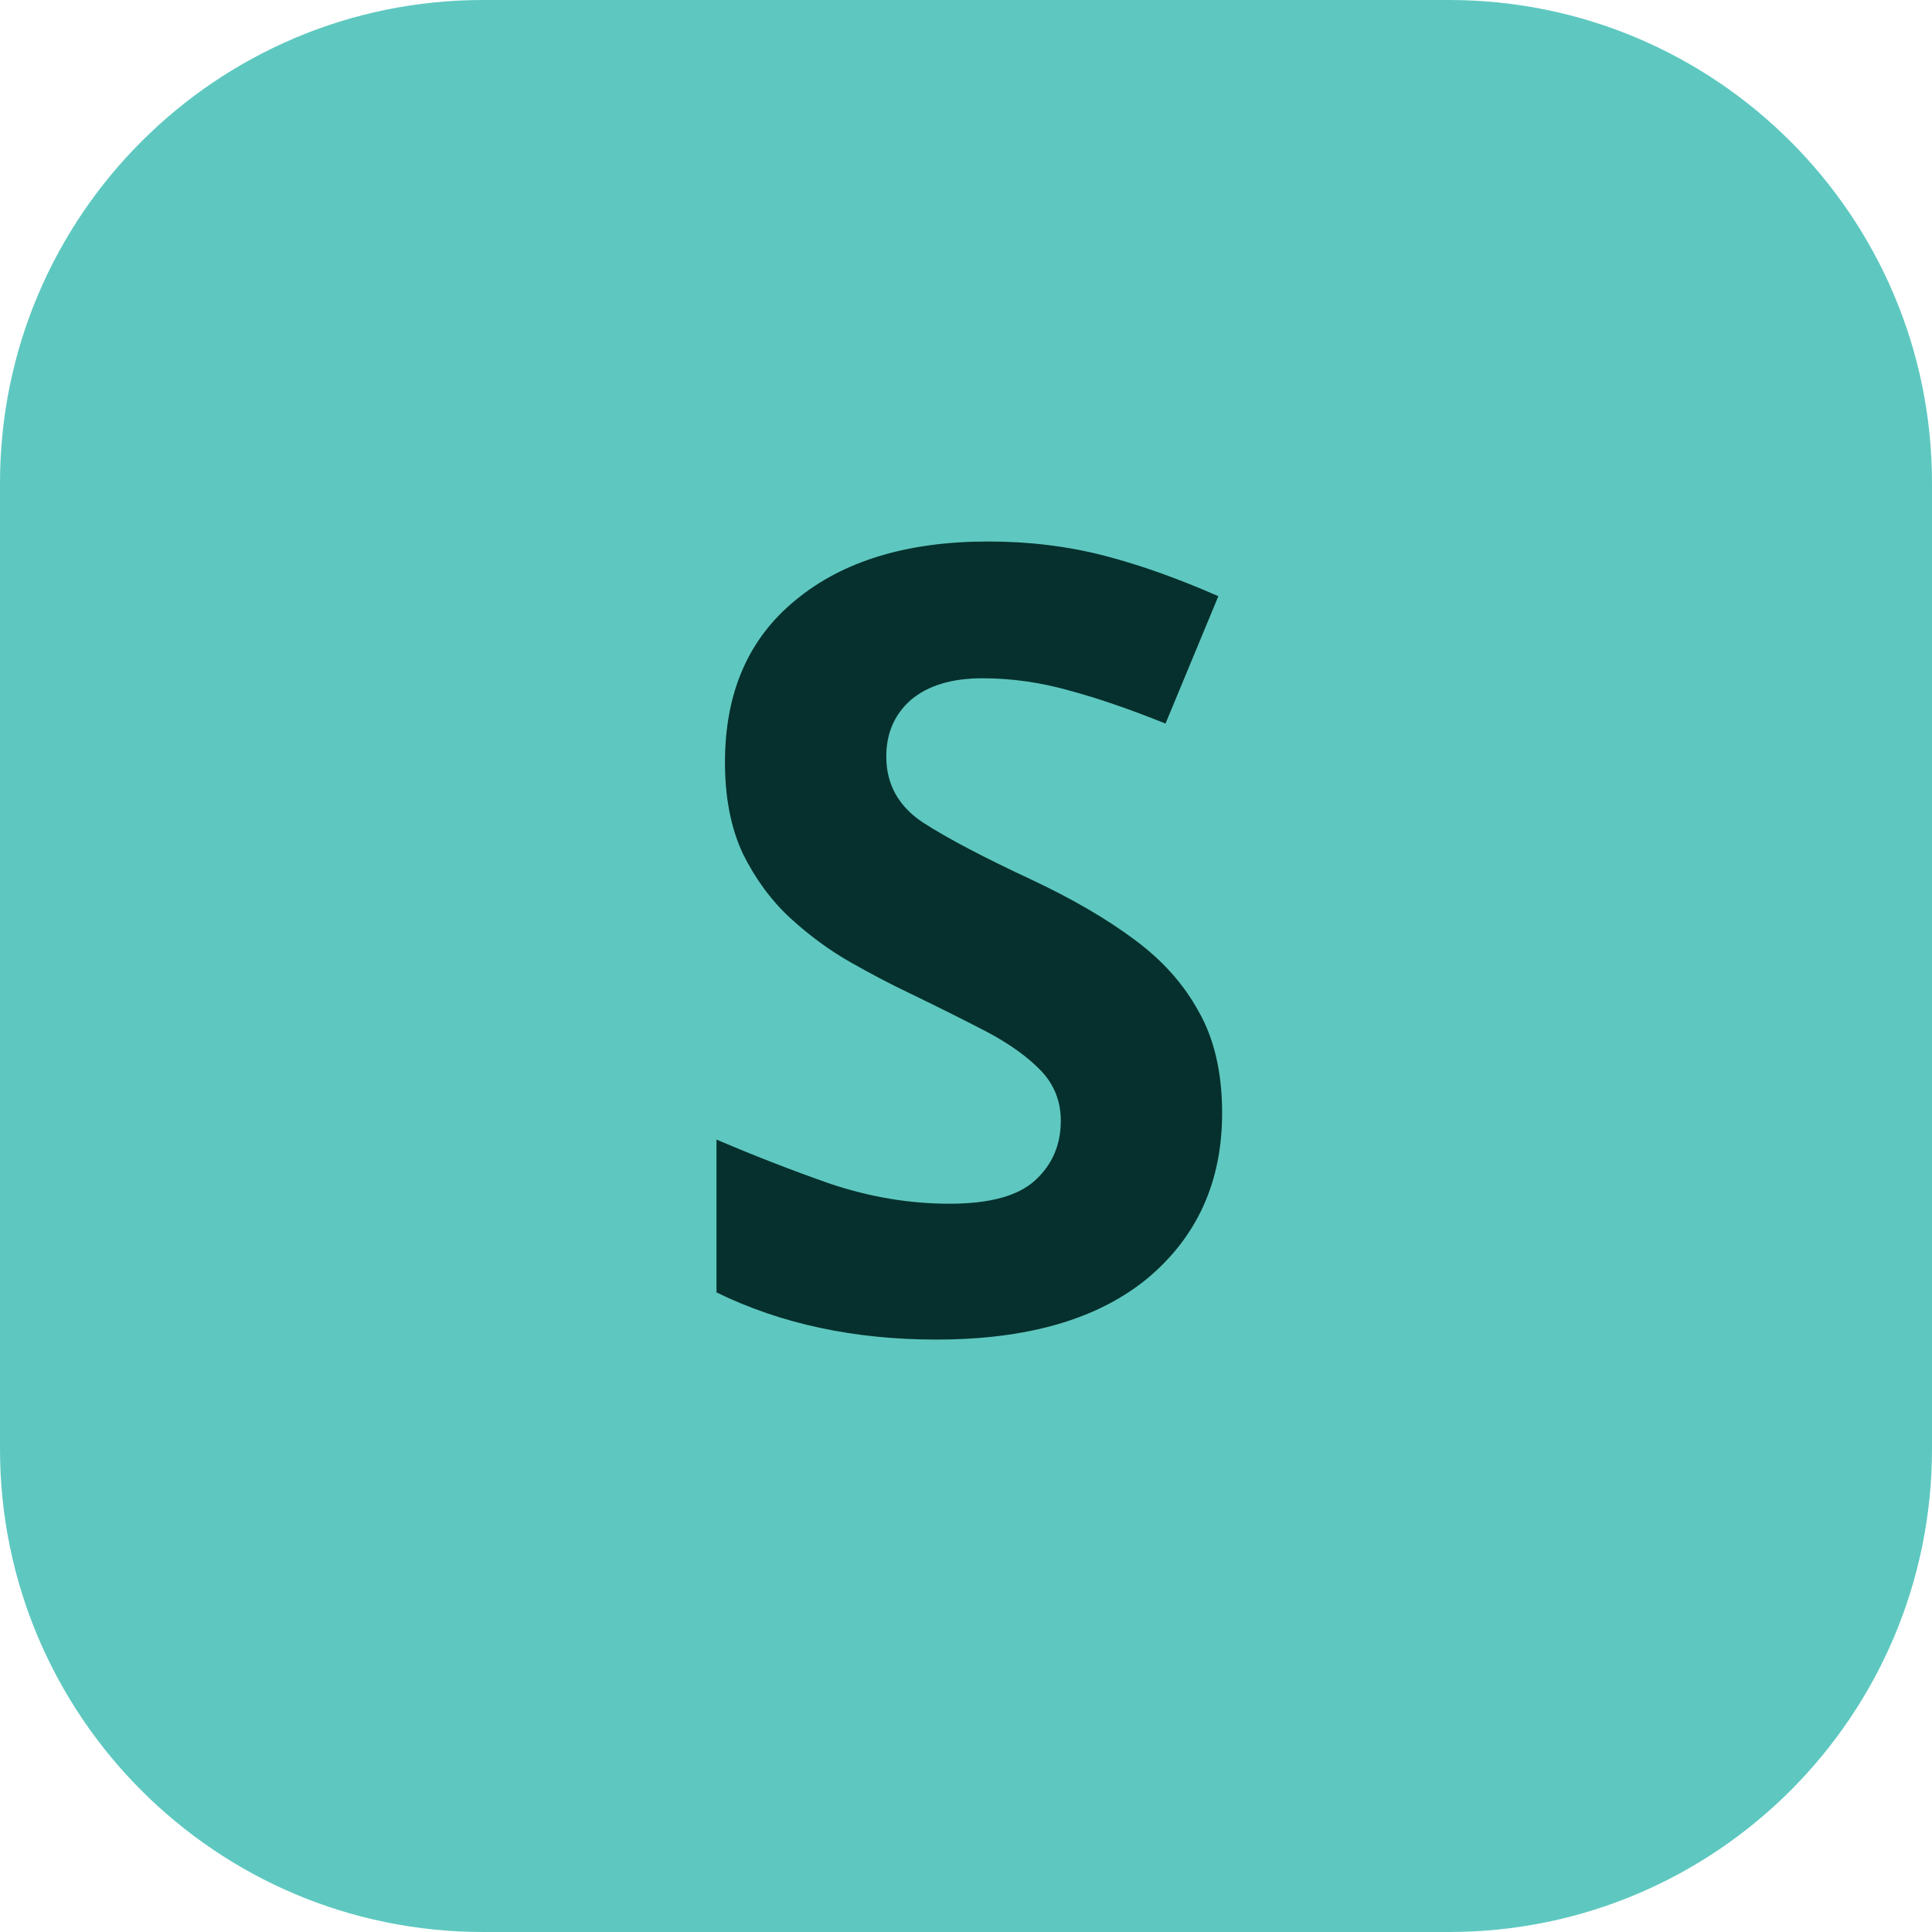
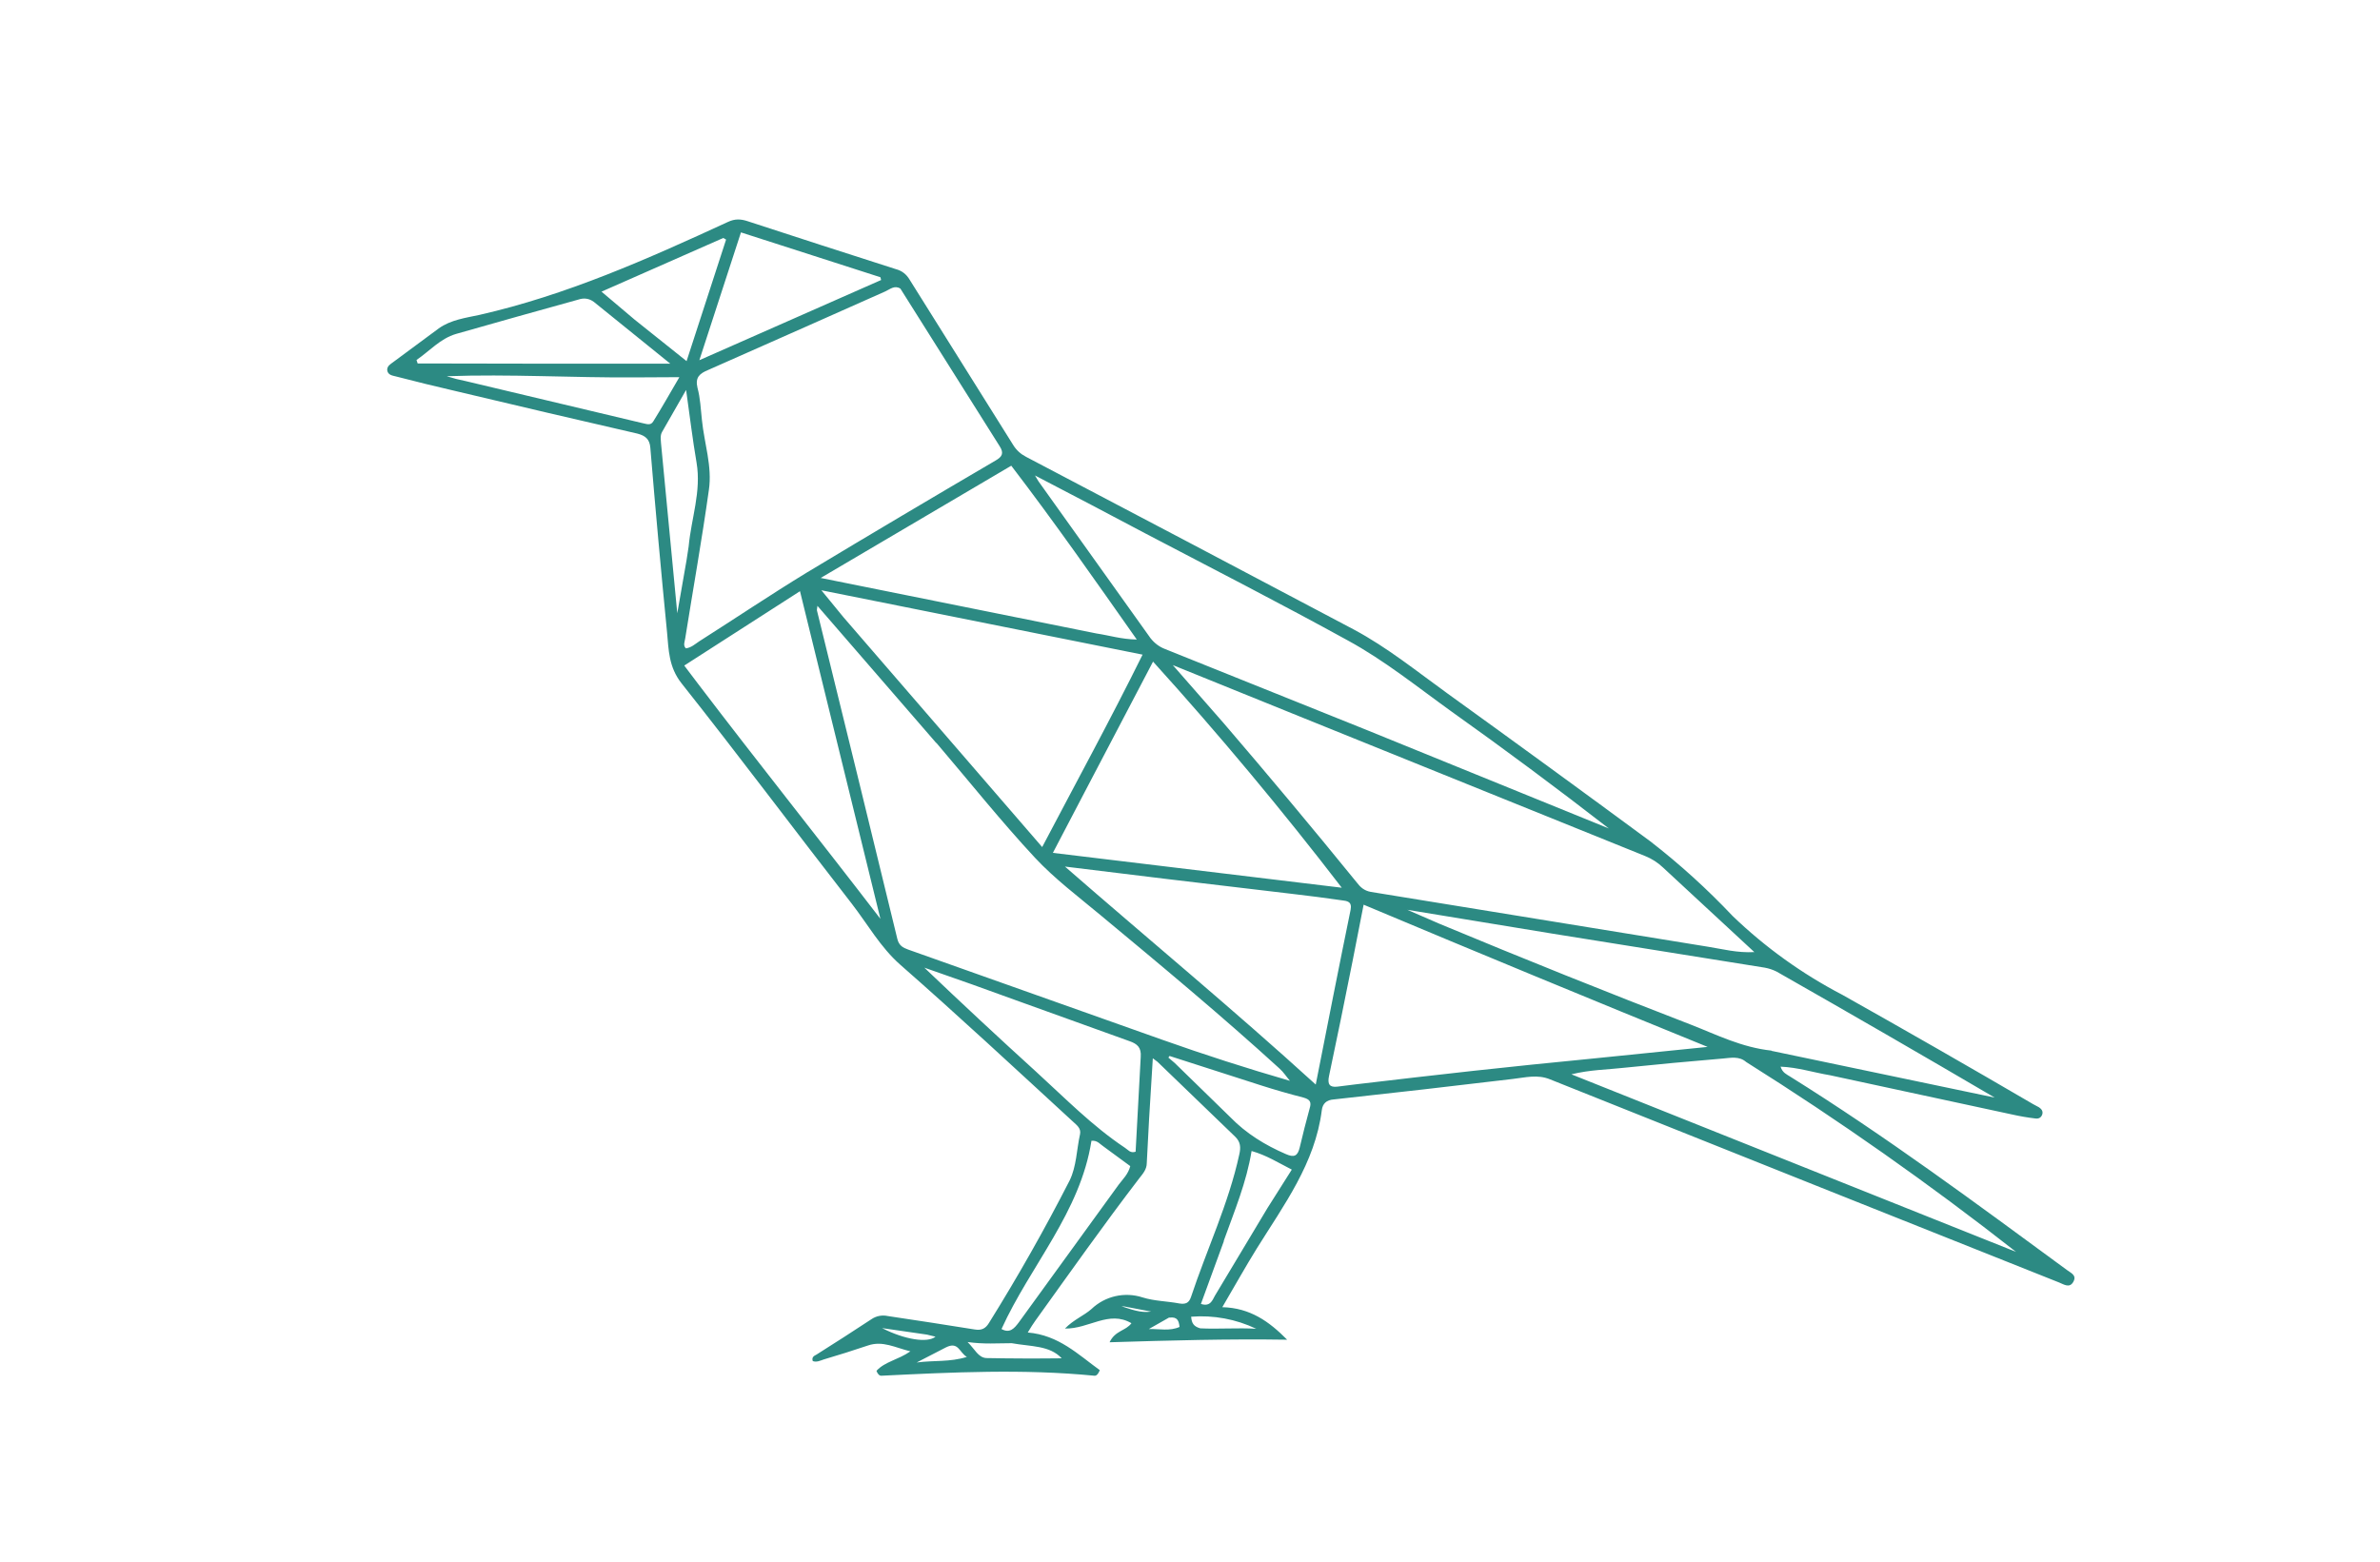
- <svg xmlns="http://www.w3.org/2000/svg" viewBox="0 0 32 32">
-   <rect width="32" height="32" rx="8" fill="#5EC8C0" />
-   <text x="16" y="22" font-family="Sora, sans-serif" font-size="18" font-weight="800" fill="#06302D" text-anchor="middle">S</text>
+ <svg xmlns="http://www.w3.org/2000/svg" viewBox="0 0 1024 672" fill="#2c8a83">
+   <path d="M787.4 462.7c-7.2-1.2-13.9-3.4-21.3-3.7.8 2.6 2.6 3.3 4 4.2 41.2 25.7 80.1 54.6 119.2 83.3 1.7 1.3 4.3 2.2 2.8 5-1.6 3-4.1 1.2-6.1.4L783.4 511 667 464.5c-5.5-2.3-10.8-.8-16.2-.2q-38.4 4.6-76.9 8.8-4.7.3-5.2 4.7c-2.9 22.8-16.3 40.7-28 59.5-4.9 7.9-9.4 16-14.8 25.2 12 .3 20.2 6.2 27.9 14-25.3-.4-50.4.3-76.4 1.1 2.4-5.1 7-4.9 9.4-8.2-9.7-5.7-18.3 2.5-28.6 2.3 3.8-3.9 8.1-5.5 11.4-8.4a22 22 0 0 1 22-5c5.1 1.6 10.6 1.6 15.8 2.6 2.6.4 4.1-.1 5-2.7 6.8-20.5 16.2-40.2 20.8-61.4.7-3 .6-5.4-1.8-7.7L498 456.9l-2-1.5-1.6 26.1-1 19c0 2.7-1.7 4.6-3.2 6.5-15.4 20.1-30 40.8-44.8 61.4q-1.3 1.8-3.2 5c13.3 1.1 21.7 9.5 31 16.2q-1 2.5-2.3 2.4c-30.6-3-61.1-1.5-91.7 0q-1.3 0-2.1-2.1c3.6-4 9.3-4.7 14.6-8.4-6.6-1.6-11.9-4.7-18.3-2.5q-9.5 3.2-19 6c-1.5.5-3 1.3-4.7.7-.6-1.8.7-2.3 1.6-2.8q11.9-7.5 23.6-15.2a9 9 0 0 1 7-1.4q18.8 2.8 37.5 5.8c3 .5 4.7-.5 6.1-2.8q18.7-30 34.7-61.3c3-6.1 3-13.3 4.5-20 .5-2.5-1.5-3.9-3-5.3-24.7-22.7-49.2-45.5-74.4-67.6-8.5-7.5-14-17.4-20.8-26.2-24.5-31.5-48.4-63.5-73.3-94.9-5.5-7-5.5-14.3-6.2-21.9q-3.9-39.7-7.2-79.5c-.3-3.6-2.1-5.1-5.5-6q-39.2-9-78.2-18.3-13-3-25.7-6.3c-1.6-.4-3.5-.6-3.8-2.7-.1-1.8 1.4-2.6 2.6-3.5l19.6-14.5c5.2-3.7 11.5-4.5 17.5-5.8 37.4-8.5 72.2-24 106.9-40 3-1.4 5.5-1.3 8.5-.3q31.8 10.4 63.7 20.6 3.9 1 6 4.6l44.6 71.2q2 3.2 5.5 5 70.5 37 141 74.3c14.4 7.7 27.1 18 40.4 27.6Q666.6 330 710 362a310 310 0 0 1 35.5 32.2 204 204 0 0 0 47.2 33.9q41.1 23.1 82 47l2.6 1.4c1 .7 1.8 1.6 1.4 3q-.7 2.1-3 1.8-5-.6-9.9-1.7zm-400-338.5c-2.5-1.6-4.5.3-6.5 1.2l-34.2 15.2-42 18.6c-3.6 1.5-5.7 3.1-4.6 7.7 1.2 4.4 1.4 9.1 1.9 13.8 1 10 4.5 20 3 30.1-3 21.4-6.8 42.7-10.2 64-.2 1.4-1 2.9.3 4.2 2.3-.3 3.9-1.8 5.7-3 15.4-9.8 30.6-20 46.3-29.6q40.4-24.3 81.2-48.2c2.8-1.6 3.8-3.1 1.8-6.2zm15.4 195.5-51.1-59c-.1 1.3-.3 1.6-.2 2q17.4 70.6 34.6 141.4c.7 2.8 2.4 3.7 4.6 4.5L500 447.4a969 969 0 0 0 55 17.7c-1.4-1.6-2.7-3.7-4.5-5.3-25-22.8-51-44.4-77-66-9.6-8-19.7-15.6-28.2-24.7-14.6-15.7-28-32.5-42.4-49.4m158.5-10.5-56.8-23 21.9 25q29.1 33.9 57.3 68.6c1.5 2 3.2 3.5 6 4l145.1 23.6c6.3 1 12.5 2.7 19.9 2.3l-39.4-36.5a24 24 0 0 0-7.5-4.8zm26.8 5 104 42.3q-33.5-26-67.8-50.4c-14.6-10.5-28.7-21.9-44.5-30.5-28.7-15.8-58-30.8-87-46-15.5-8.2-31-16.4-47.6-25l1.5 2.5 48.2 67.5q2.6 3.3 6.3 4.7zm-225.3-48.6 85.5 98.9c14.7-28 29.3-54.7 43.2-82.8L353.4 254zm321.5 190 50.3-5.1a14113 14113 0 0 1-148-61.2l-4.8 24.5q-4.9 24.7-10.1 49.3c-.7 3.4.2 4.9 3.6 4.5l8-1q25.2-3 50.5-5.8c16.5-1.8 33-3.5 50.5-5.2M466.6 341 453 367l124.3 15a1578 1578 0 0 0-81.2-97.3zm35 37.2-43.4-5.3c35.8 31.2 72.1 61.2 107.9 93.8 5.2-26.4 10-50.8 15-75.2.7-3.6-1.5-3.8-3.9-4.1q-10.4-1.5-20.8-2.7zm260.6 74 96 20.1q-46.7-27.4-93.8-54.2-2.4-1.2-5.1-1.7l-91.1-14.6-62.7-10.3 13.8 6q54 22.5 108.4 43.5c11 4.3 21.6 9.7 34.5 11.1M471.8 272.6c5.4.8 10.7 2.5 17.3 2.6-18-25.6-35.4-50.5-54-74.8l-82 48.3zm-171.5 21.6c25.8 33.9 52.4 67.2 78.5 101.2l-34.6-141-49.8 32zm451 162.8c-3-2.6-6.6-1.8-10-1.5q-21.5 1.8-42.8 4c-7 .8-14.3.8-22.4 2.8l191.3 76.4A1365 1365 0 0 0 751.3 457m-312.6-26q-20.5-7.5-41-14.6 23.9 22.8 48 44.7c12.4 11.3 24.2 23.4 38.3 32.8 1.3.8 2.3 2.5 4.6 1.7l2.2-40.8c.3-4-1.4-5.6-4.9-6.8zm-97-294 37.4-16.5-.3-1.2-60-19.3-17.9 55zM235 156.5h53.4l-32.9-26.6q-3-2.2-6.6-1-26.4 7.3-52.7 14.8c-6.8 2-11.4 7.4-17 11.2l.5 1.5zm38-19 22.4 17.9 17-52.3-1.2-.7-52.4 23.1zm.4 24.9c-27 .2-54.1-1.5-81.2-.5q4.1 1.3 8.2 2.1l75.7 18c1.8.3 3.8 1.4 5-.7 3.6-5.8 7-11.8 11.2-19zm232 295 24 23.4c6.8 7 15 12 23.8 15.8 3.6 1.6 5.1.9 6-2.8q2-8.5 4.3-16.9c.8-2.6.2-3.8-2.7-4.6q-9-2.3-18.1-5.2l-39.5-12.7-.5.7zM475 493.5c-1.6-1-2.8-2.9-5.4-2.6-4.8 30.8-26.3 53.7-38.7 81 3.6 2 5.5-.3 7.4-2.8l43-59.3c1.8-2.4 4.1-4.5 5-8zM295.4 241l.9-5.9c1.1-12 5.5-23.6 3.4-36-1.7-9.9-2.9-19.9-4.5-31.3l-10.3 18c-.9 1.5-.6 3.2-.5 4.9l7 73.2zm231.2 293-9.9 27.1c4 1.3 4.9-1.5 6-3.5l22.6-37.7 10.5-16.6c-5.9-3-10.9-6.2-17.3-8-2.2 13.5-7.3 25.6-12 38.7m-91.2 44c-6 0-11.9.5-19-.5 3.1 3 4.6 6.8 8.2 6.9q16.4.3 32.3.1c-5.2-5.6-13.2-5-21.5-6.5m81-6.4c8.1.4 16.2-.3 24.2.2a55 55 0 0 0-28-5.2c.2 2.8 1.1 4.2 3.9 5M407 579.8l-12.6 6.5c7.7-1 14.2-.1 21.6-2.4-3.3-1.9-3.6-6.8-9-4.1m-8.2-5.5-19.3-2.8c9.8 5 19.6 6.5 23 3.7zm104.3-7.4-8.8 5c4.5-.1 9 1 13.2-.9-.3-2.5-.8-4.5-4.4-4m-19.3-4.8-1.3-.1c4.1 1.3 8.2 3 12.8 2.3z" />
</svg>
